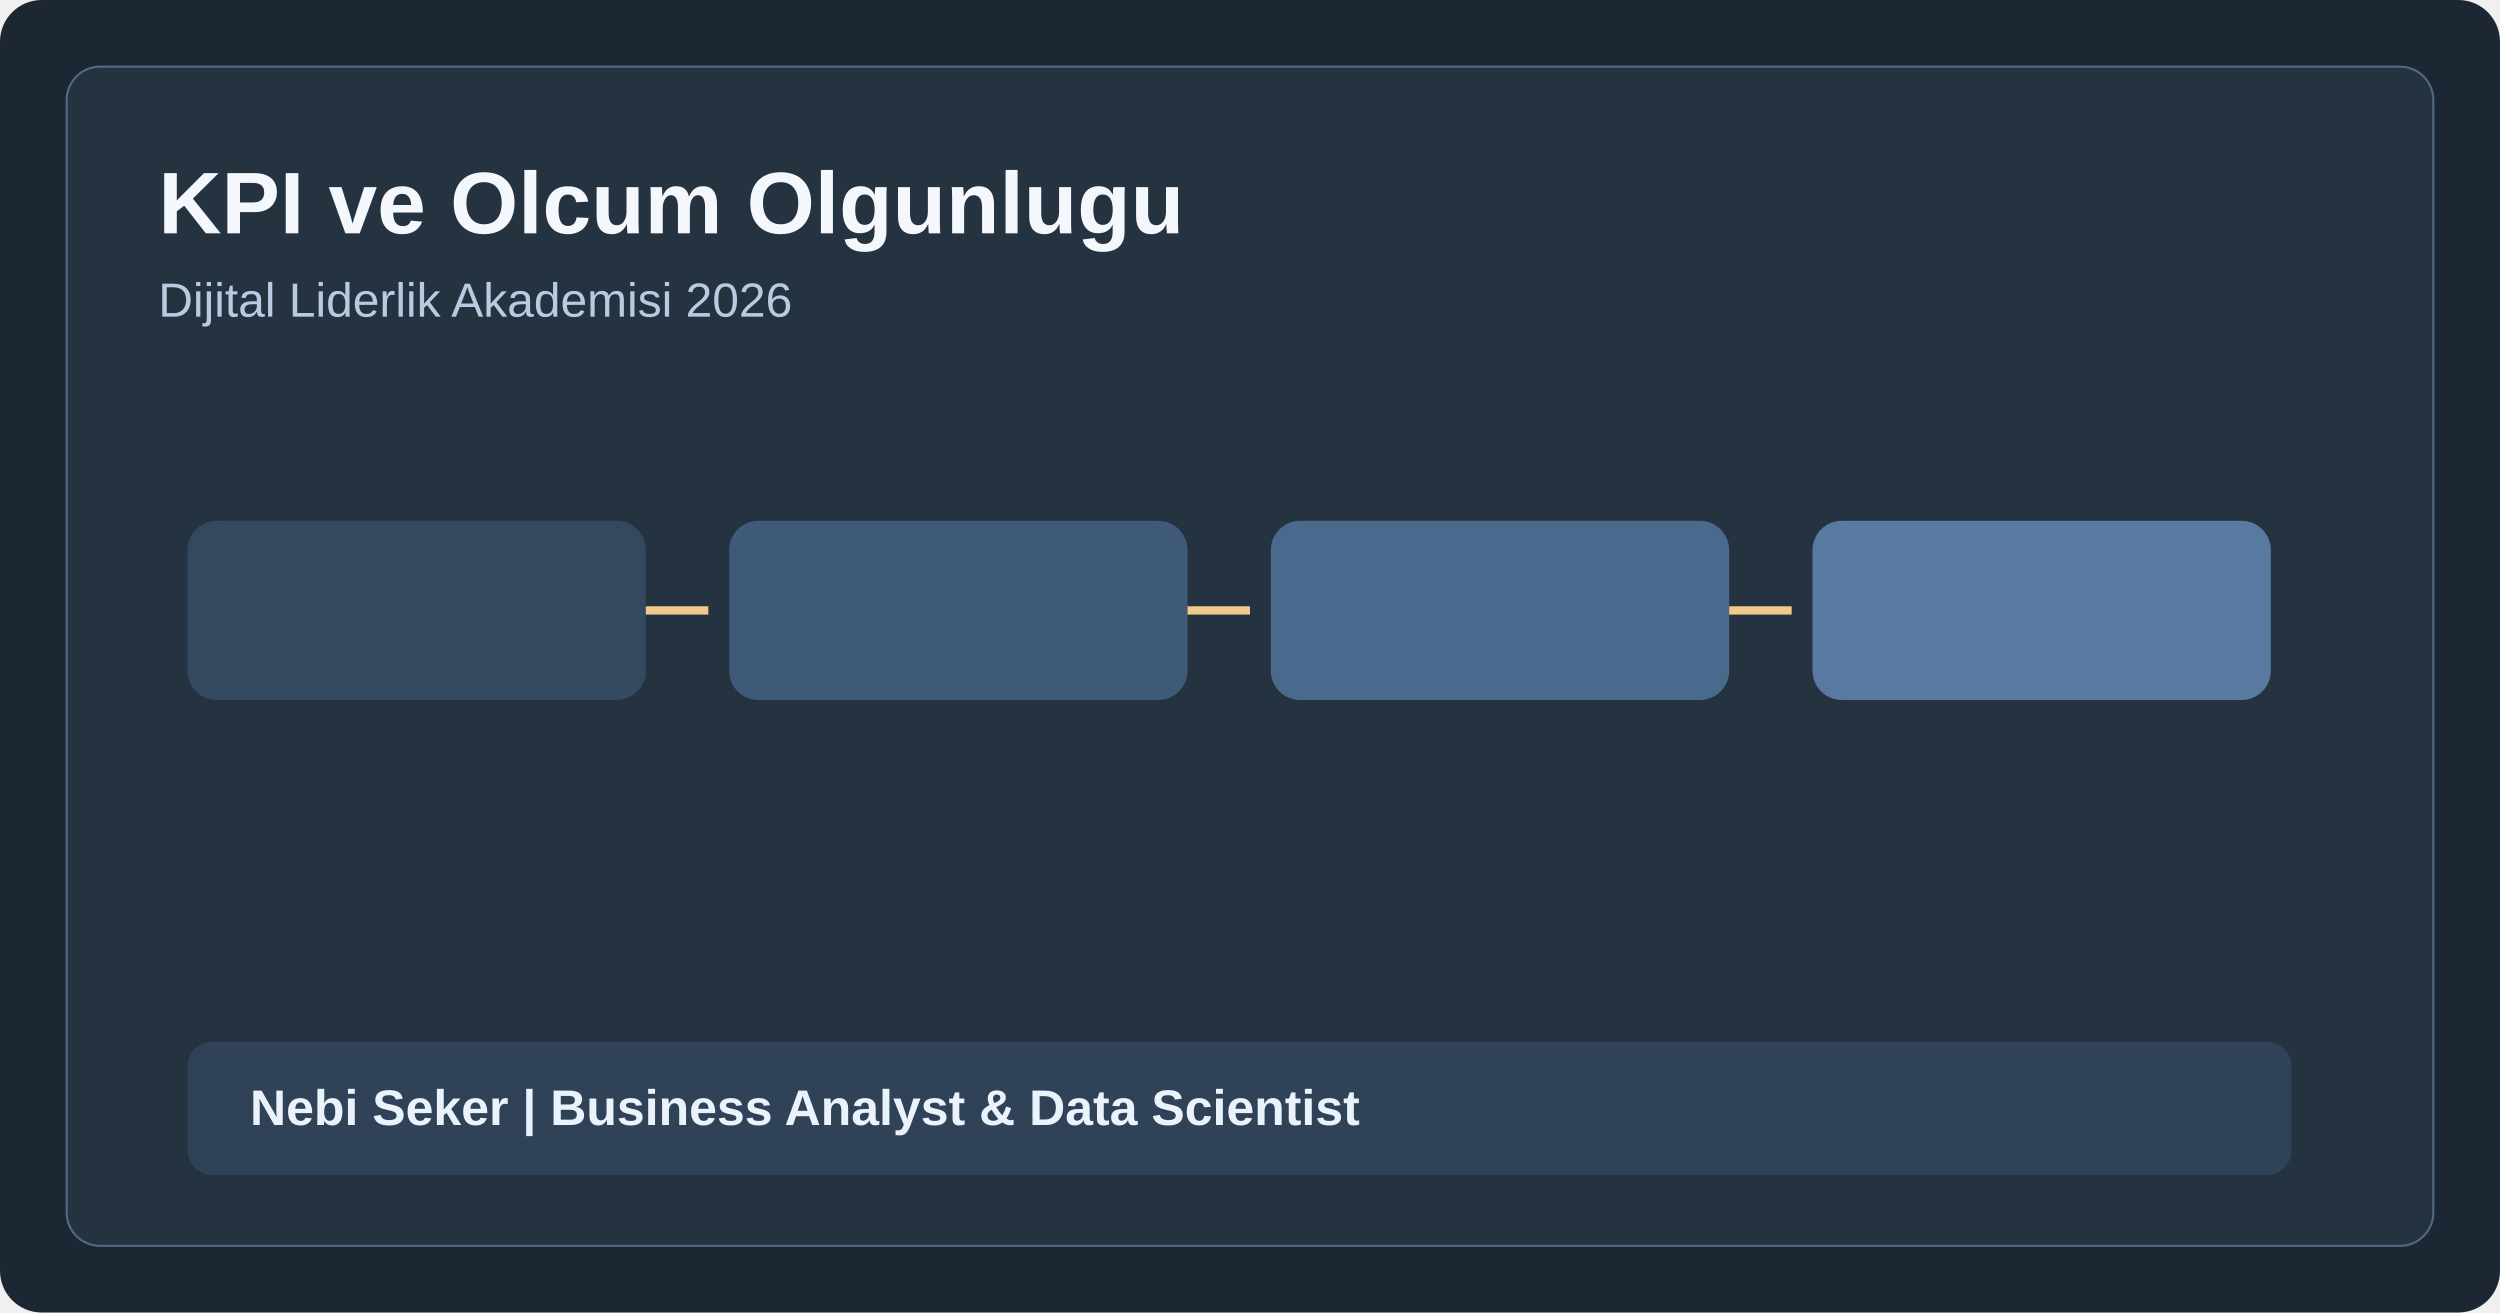
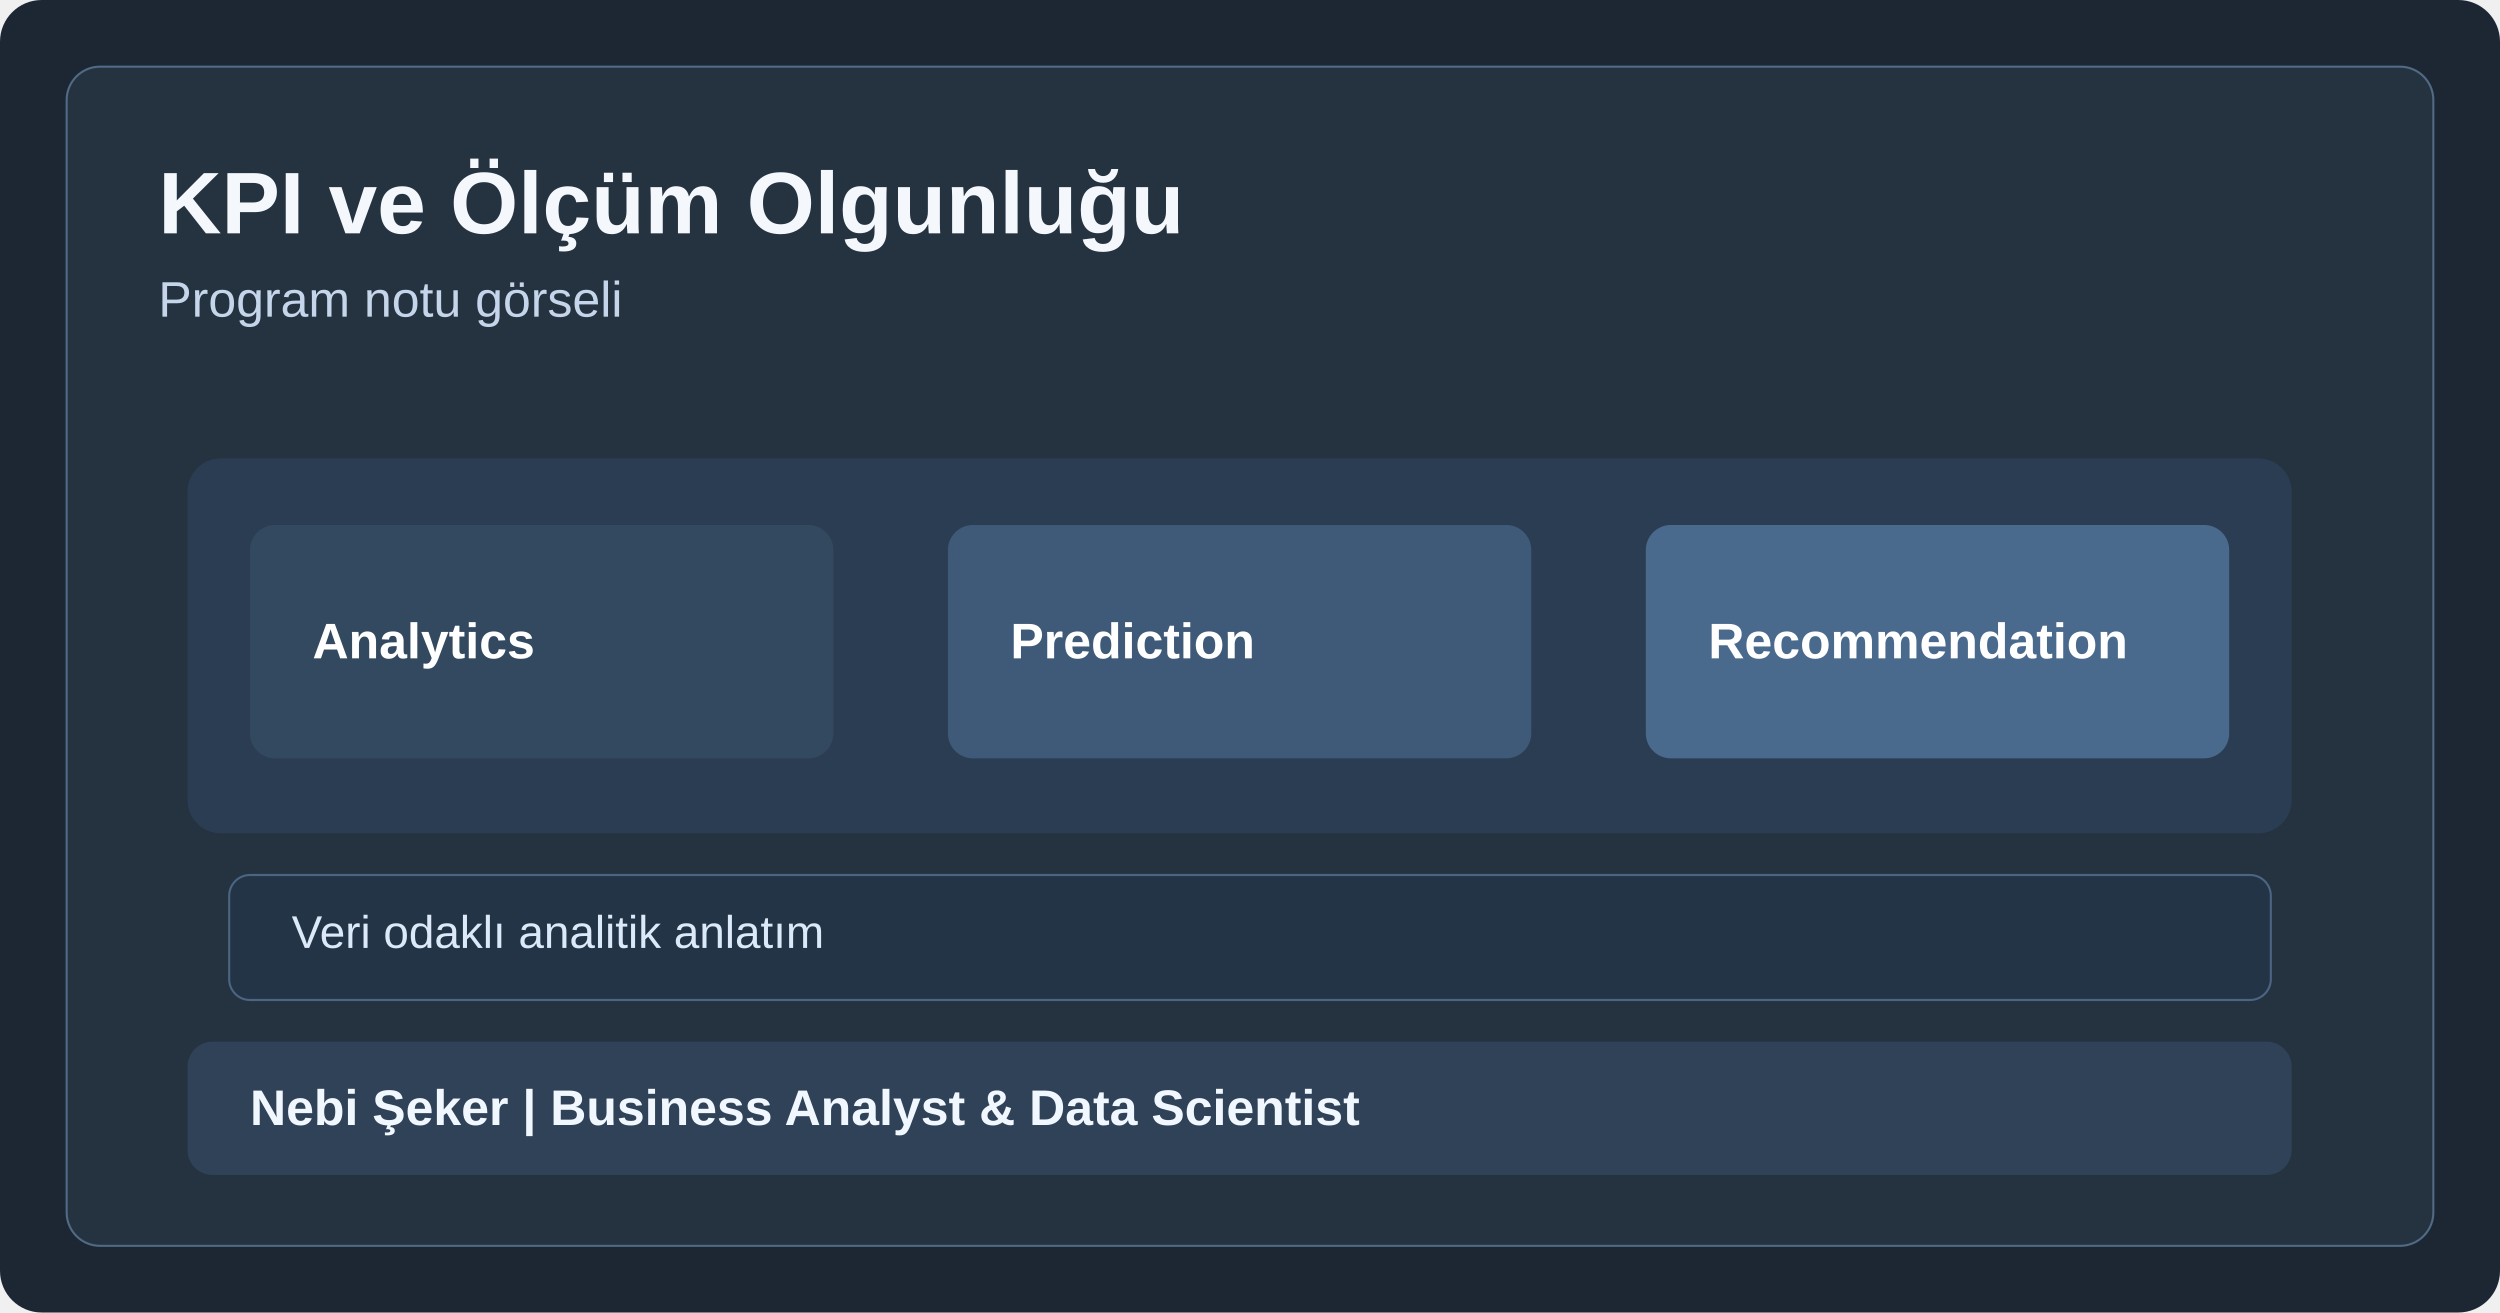
<svg xmlns="http://www.w3.org/2000/svg" width="1200" height="630" viewBox="0 0 1200 630">
  <rect width="1200" height="630" rx="20" fill="#1d2733" />
  <rect x="32" y="32" width="1136" height="566" rx="16" fill="#253240" stroke="#516a85" />
-   <text x="76" y="112" fill="#f4f8fc" font-size="42" font-family="Arial" font-weight="700">KPI ve Olcum Olgunlugu</text>
-   <text x="76" y="152" fill="#b8cbe0" font-size="23" font-family="Arial">Dijital Liderlik Akademisi 2026</text>
-   <rect x="90" y="250" width="220" height="86" rx="14" fill="#334960" />
-   <rect x="350" y="250" width="220" height="86" rx="14" fill="#3f5a78" />
-   <rect x="610" y="250" width="220" height="86" rx="14" fill="#4a6a8d" />
-   <rect x="870" y="250" width="220" height="86" rx="14" fill="#5879a0" />
-   <path d="M310 293H340" stroke="#f1c98b" stroke-width="4" />
-   <path d="M570 293H600" stroke="#f1c98b" stroke-width="4" />
-   <path d="M830 293H860" stroke="#f1c98b" stroke-width="4" />
+   <text x="76" y="112" fill="#f4f8fc" font-size="42" font-family="Arial" font-weight="700">KPI ve Ölçüm Olgunluğu</text>
+   <text x="76" y="152" fill="#c5d6ea" font-size="24" font-family="Arial">Program notu görseli</text>
+   <rect x="90" y="220" width="1010" height="180" rx="16" fill="#2b3d52" />
+   <rect x="120" y="252" width="280" height="112" rx="12" fill="#334960" />
+   <rect x="455" y="252" width="280" height="112" rx="12" fill="#3f5a78" />
+   <rect x="790" y="252" width="280" height="112" rx="12" fill="#4a6a8d" />
+   <text x="150" y="316" fill="#ffffff" font-size="24" font-family="Arial" font-weight="700">Analytics</text>
+   <text x="485" y="316" fill="#ffffff" font-size="24" font-family="Arial" font-weight="700">Prediction</text>
+   <text x="820" y="316" fill="#ffffff" font-size="24" font-family="Arial" font-weight="700">Recommendation</text>
+   <rect x="110" y="420" width="980" height="60" rx="10" fill="#233446" stroke="#4b6582" />
+   <text x="140" y="455" fill="#dbe9f8" font-size="22" font-family="Arial">Veri odaklı analitik anlatım</text>
  <rect x="90" y="500" width="1010" height="64" rx="12" fill="#2f4257" />
-   <text x="120" y="540" fill="#eaf2fb" font-size="24" font-family="Arial" font-weight="700">Nebi Seker | Business Analyst &amp; Data Scientist</text>
+   <text x="120" y="540" fill="#f1f7ff" font-size="24" font-family="Arial" font-weight="700">Nebi Şeker | Business Analyst &amp; Data Scientist</text>
</svg>
